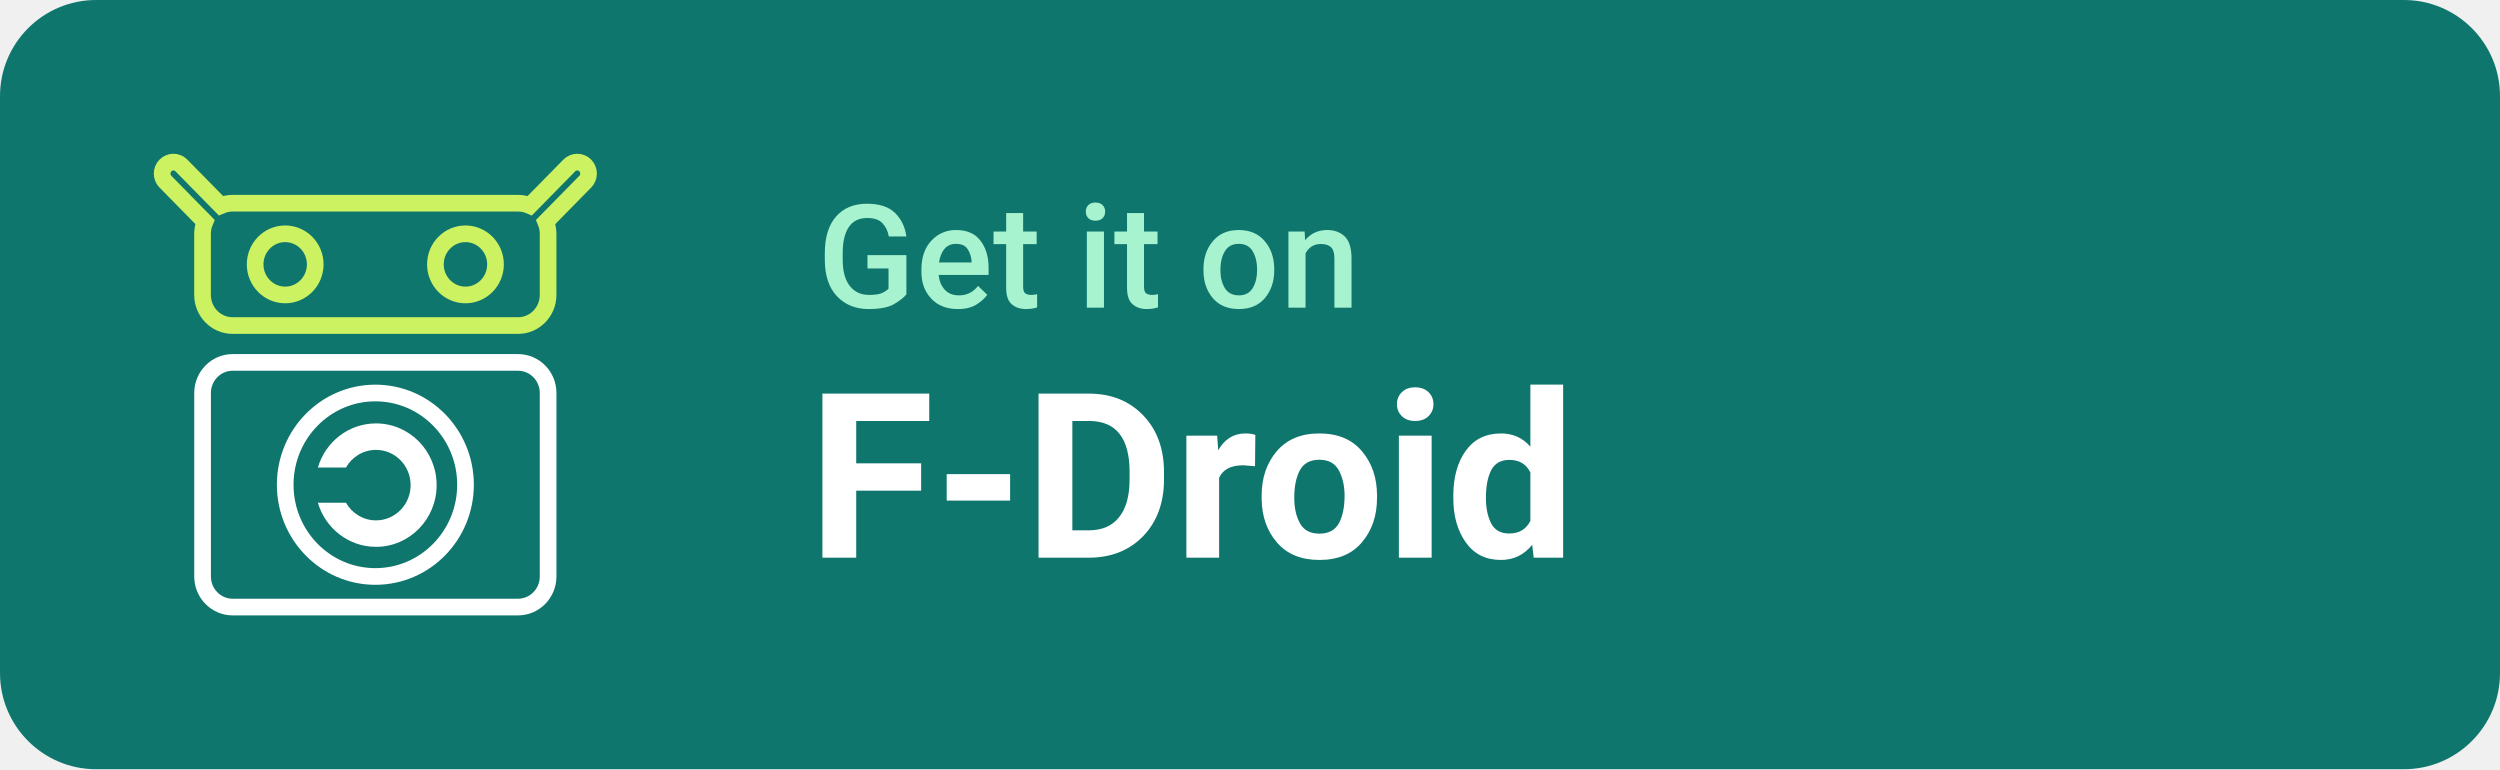
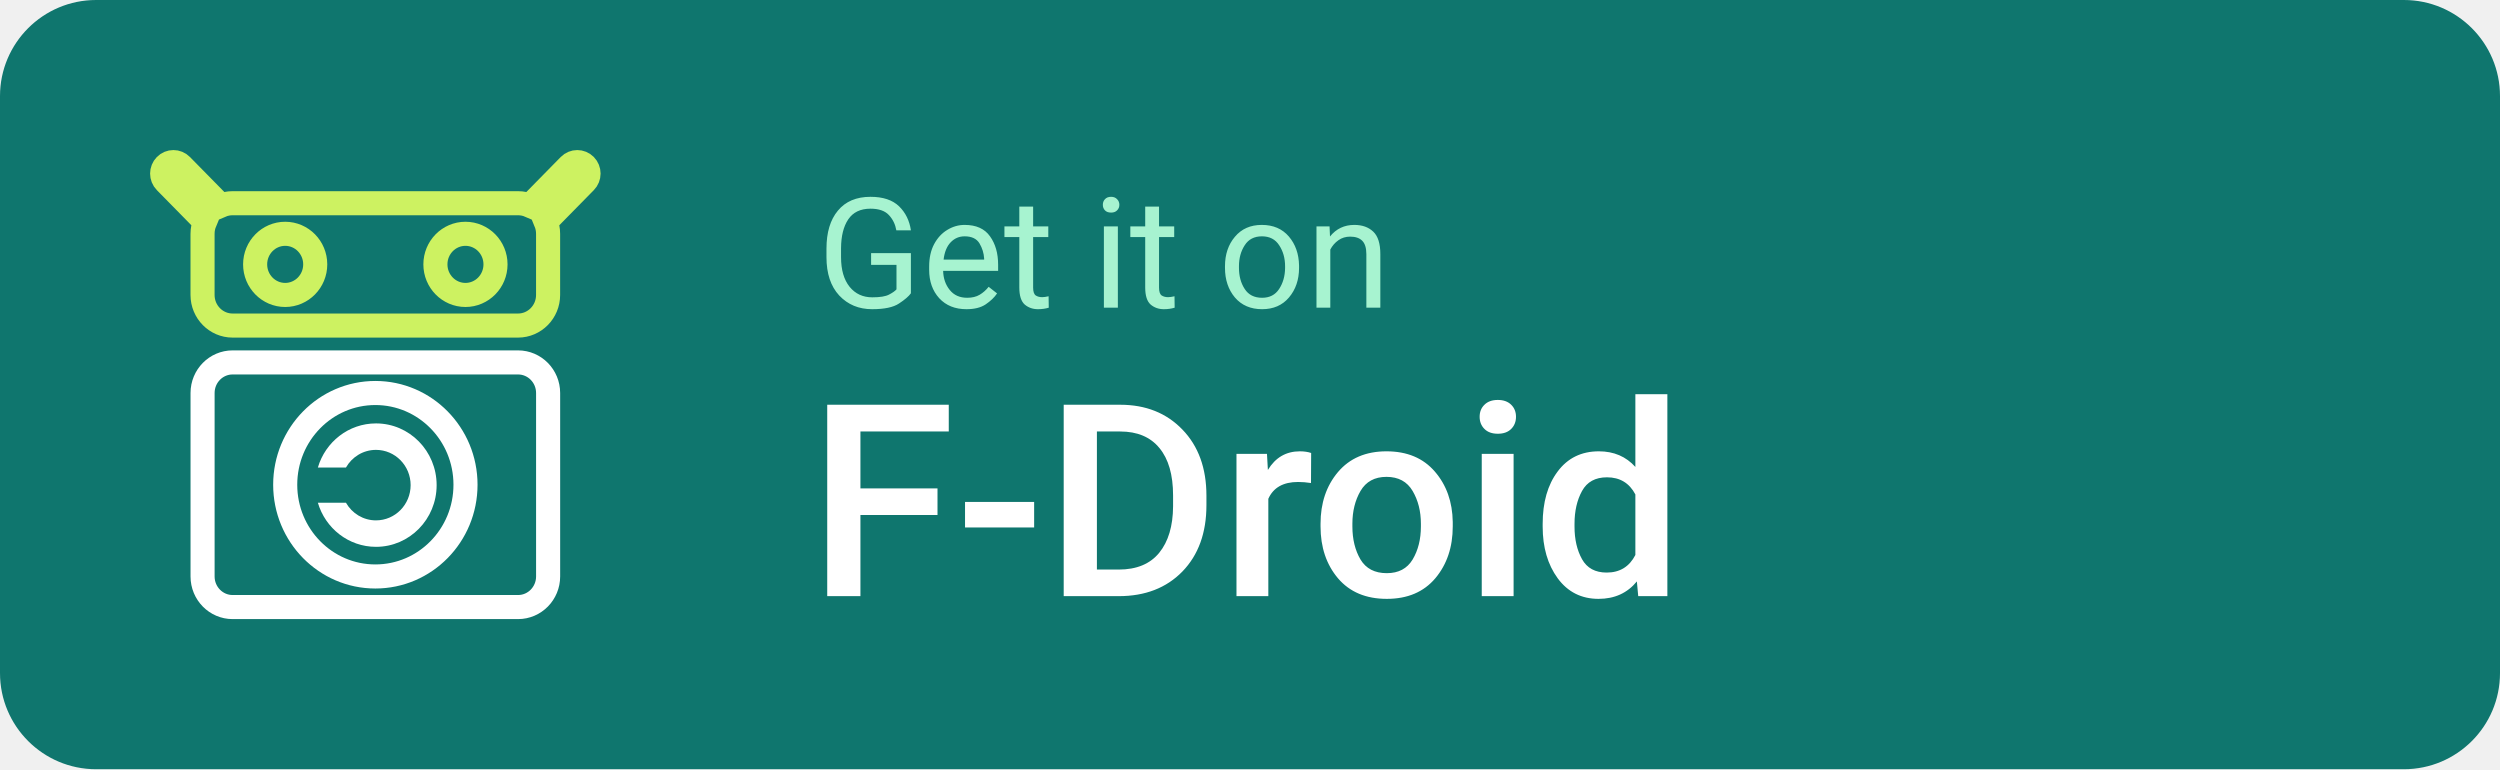
<svg xmlns="http://www.w3.org/2000/svg" width="260" height="80" viewBox="0 0 260 80" fill="none" version="1.1" id="svg4">
  <defs id="defs4">
    <rect x="78.556" y="21.772" width="163.584" height="37.66" id="rect5" />
    <rect x="82.675" y="15.593" width="160.642" height="54.136" id="rect4" />
    <rect x="545.271" y="129.386" width="170.54" height="37.73" id="rect5878" />
    <rect x="79.48" y="243.986" width="98.107" height="19.632" id="rect5297" />
    <rect x="545.271" y="129.386" width="132.631" height="41.711" id="rect5878-3" />
    <rect x="79.48" y="243.986" width="97.837" height="25.86" id="rect5297-6" />
  </defs>
  <rect width="260" height="80" rx="10" id="rect" style="fill:#0F766E;fill-opacity:1;stroke-width:1.992" x="0" y="0" />
  <g id="g5" transform="matrix(2.504141,0,0,2.504146,-11.82301,-11.43734)" style="stroke-width:0.692;stroke-dasharray:none">
    <g id="g1" transform="translate(0.3833401,0.5111402)" style="stroke-width:0.692;stroke-dasharray:none">
-       <path fill-rule="evenodd" clip-rule="evenodd" d="m 11.871,10.928 c -0.183,-0.186 -0.479,-0.186 -0.662,0 -0.183,0.186 -0.183,0.488 0,0.674 l 1.64,1.669 c -0.064,0.152 -0.099,0.32 -0.099,0.496 v 2.54 c 0,0.701 0.559,1.27 1.248,1.27 h 11.855 c 0.689,0 1.248,-0.569 1.248,-1.27 v -2.54 c 0,-0.175 -0.035,-0.343 -0.098,-0.495 l 1.641,-1.67 c 0.183,-0.186 0.183,-0.488 0,-0.674 -0.183,-0.186 -0.479,-0.186 -0.662,0 l -1.64,1.669 c -0.15,-0.065 -0.315,-0.101 -0.489,-0.101 H 13.998 c -0.173,0 -0.338,0.036 -0.487,0.1 z m 5.559,4.108 c 0,0.701 -0.559,1.27 -1.248,1.27 -0.689,0 -1.248,-0.569 -1.248,-1.27 0,-0.701 0.559,-1.27 1.248,-1.27 0.689,0 1.248,0.569 1.248,1.27 z m 7.487,0 c 0,0.701 -0.559,1.27 -1.248,1.27 -0.689,0 -1.248,-0.569 -1.248,-1.27 0,-0.701 0.559,-1.27 1.248,-1.27 0.689,0 1.248,0.569 1.248,1.27 z" fill="#B7F1BA" id="path1" style="fill:none;fill-opacity:1;stroke:#CDF261;stroke-width:0.692;stroke-dasharray:none;stroke-opacity:1" />
-       <path fill-rule="evenodd" clip-rule="evenodd" d="m 19.954,26.767 c 1.391,0 2.518,-1.147 2.518,-2.563 0,-1.415 -1.127,-2.563 -2.518,-2.563 -1.141,0 -2.104,0.772 -2.414,1.831 h 1.167 c 0.249,-0.438 0.714,-0.732 1.246,-0.732 0.795,0 1.439,0.656 1.439,1.464 0,0.809 -0.644,1.464 -1.439,1.464 -0.533,0 -0.998,-0.295 -1.246,-0.732 h -1.167 c 0.31,1.059 1.273,1.831 2.414,1.831 z" fill="#B7F1BA" id="path2" style="fill:#FFF;fill-opacity:1;stroke-width:0.692;stroke-dasharray:none" />
-       <path fill-rule="evenodd" clip-rule="evenodd" d="M 12.751,27.998 V 20.378 c 0,-0.701 0.559,-1.27 1.248,-1.27 h 11.855 c 0.689,0 1.248,0.569 1.248,1.27 v 7.62 c 0,0.701 -0.559,1.27 -1.248,1.27 h -11.855 c -0.689,0 -1.248,-0.569 -1.248,-1.27 z m 10.92,-3.81 c 0,2.104 -1.676,3.81 -3.744,3.81 -2.068,0 -3.744,-1.706 -3.744,-3.81 0,-2.104 1.676,-3.81 3.744,-3.81 2.068,0 3.744,1.706 3.744,3.81 z" fill="#B7F1BA" id="path3" style="fill:none;fill-opacity:1;stroke:#FFF;stroke-width:0.692;stroke-dasharray:none;stroke-opacity:1" />
+       <path fill-rule="evenodd" clip-rule="evenodd" d="m 11.871,10.928 c -0.183,-0.186 -0.479,-0.186 -0.662,0 -0.183,0.186 -0.183,0.488 0,0.674 l 1.64,1.669 c -0.064,0.152 -0.099,0.32 -0.099,0.496 v 2.54 c 0,0.701 0.559,1.27 1.248,1.27 h 11.855 c 0.689,0 1.248,-0.569 1.248,-1.27 v -2.54 c 0,-0.175 -0.035,-0.343 -0.098,-0.495 l 1.641,-1.67 c 0.183,-0.186 0.183,-0.488 0,-0.674 -0.183,-0.186 -0.479,-0.186 -0.662,0 l -1.64,1.669 c -0.15,-0.065 -0.315,-0.101 -0.489,-0.101 H 13.998 c -0.173,0 -0.338,0.036 -0.487,0.1 z m 5.559,4.108 c 0,0.701 -0.559,1.27 -1.248,1.27 -0.689,0 -1.248,-0.569 -1.248,-1.27 0,-0.701 0.559,-1.27 1.248,-1.27 0.689,0 1.248,0.569 1.248,1.27 z m 7.487,0 c 0,0.701 -0.559,1.27 -1.248,1.27 -0.689,0 -1.248,-0.569 -1.248,-1.27 0,-0.701 0.559,-1.27 1.248,-1.27 0.689,0 1.248,0.569 1.248,1.27 z" fill="#B7F1BA" id="path1" style="fill:none;fill-opacity:1;stroke:#CDF261;stroke-width:1;stroke-dasharray:none;stroke-opacity:1" />
+       <path fill-rule="evenodd" clip-rule="evenodd" d="m 19.954,26.767 c 1.391,0 2.518,-1.147 2.518,-2.563 0,-1.415 -1.127,-2.563 -2.518,-2.563 -1.141,0 -2.104,0.772 -2.414,1.831 h 1.167 c 0.249,-0.438 0.714,-0.732 1.246,-0.732 0.795,0 1.439,0.656 1.439,1.464 0,0.809 -0.644,1.464 -1.439,1.464 -0.533,0 -0.998,-0.295 -1.246,-0.732 h -1.167 c 0.31,1.059 1.273,1.831 2.414,1.831 z" fill="#B7F1BA" id="path2" style="fill:#FFF;fill-opacity:1;stroke-width:1;stroke-dasharray:none" />
+       <path fill-rule="evenodd" clip-rule="evenodd" d="M 12.751,27.998 V 20.378 c 0,-0.701 0.559,-1.27 1.248,-1.27 h 11.855 c 0.689,0 1.248,0.569 1.248,1.27 v 7.62 c 0,0.701 -0.559,1.27 -1.248,1.27 h -11.855 c -0.689,0 -1.248,-0.569 -1.248,-1.27 z m 10.92,-3.81 c 0,2.104 -1.676,3.81 -3.744,3.81 -2.068,0 -3.744,-1.706 -3.744,-3.81 0,-2.104 1.676,-3.81 3.744,-3.81 2.068,0 3.744,1.706 3.744,3.81 z" fill="#B7F1BA" id="path3" style="fill:none;fill-opacity:1;stroke:#FFF;stroke-width:1;stroke-dasharray:none;stroke-opacity:1" />
    </g>
  </g>
-   <text x="85" y="32" font-family="-apple-system, BlinkMacSystemFont, 'Segoe UI', Roboto, Helvetica, Arial, sans-serif" font-weight="500" font-size="15" fill="#A7F3D0">
+   <text x="85" y="32" font-family="-apple-system, BlinkMacSystemFont, 'Segoe UI', Roboto, Helvetica, Arial, sans-serif" font-weight="400" font-size="16" fill="#A7F3D0">
    Get it on
  </text>
-   <text x="84" y="58" font-family="-apple-system, BlinkMacSystemFont, 'Segoe UI', Roboto, Helvetica, Arial, sans-serif" font-weight="600" font-size="24" fill="#FFFFFF">
+   <text x="84" y="62" font-family="-apple-system, BlinkMacSystemFont, 'Segoe UI', Roboto, Helvetica, Arial, sans-serif" font-weight="500" font-size="28" fill="#FFFFFF">
    F-Droid
  </text>
</svg>
